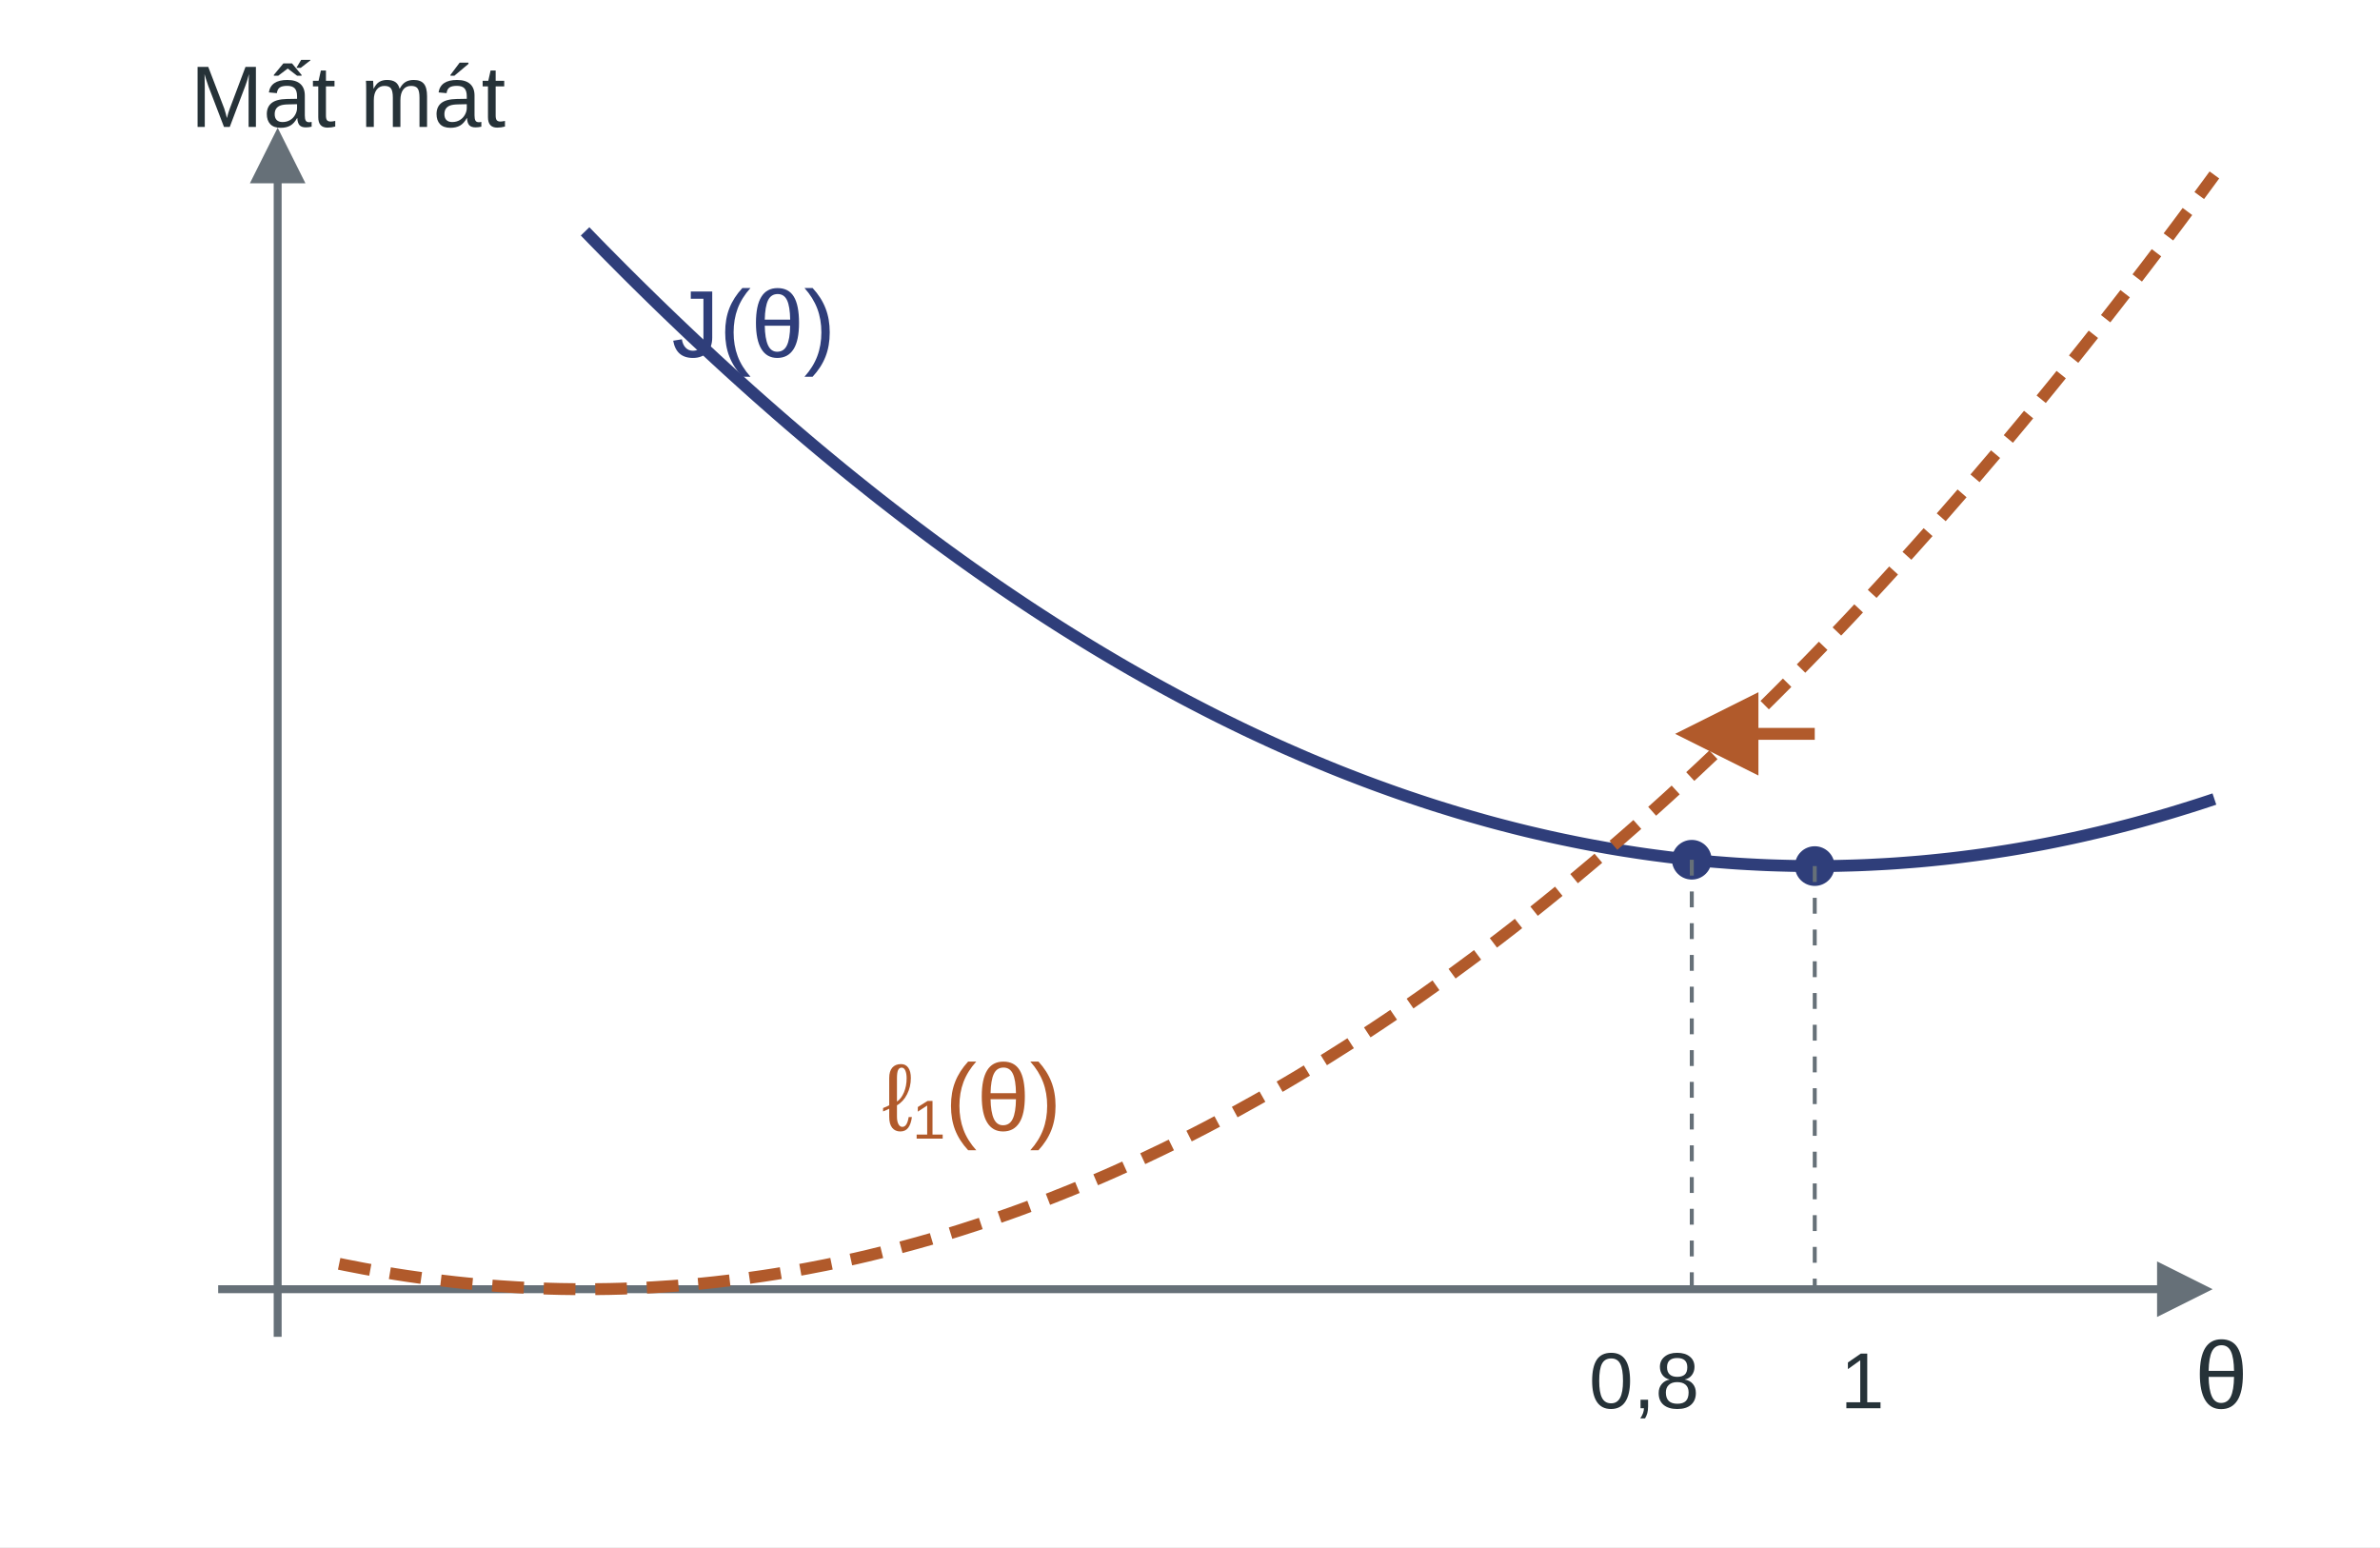
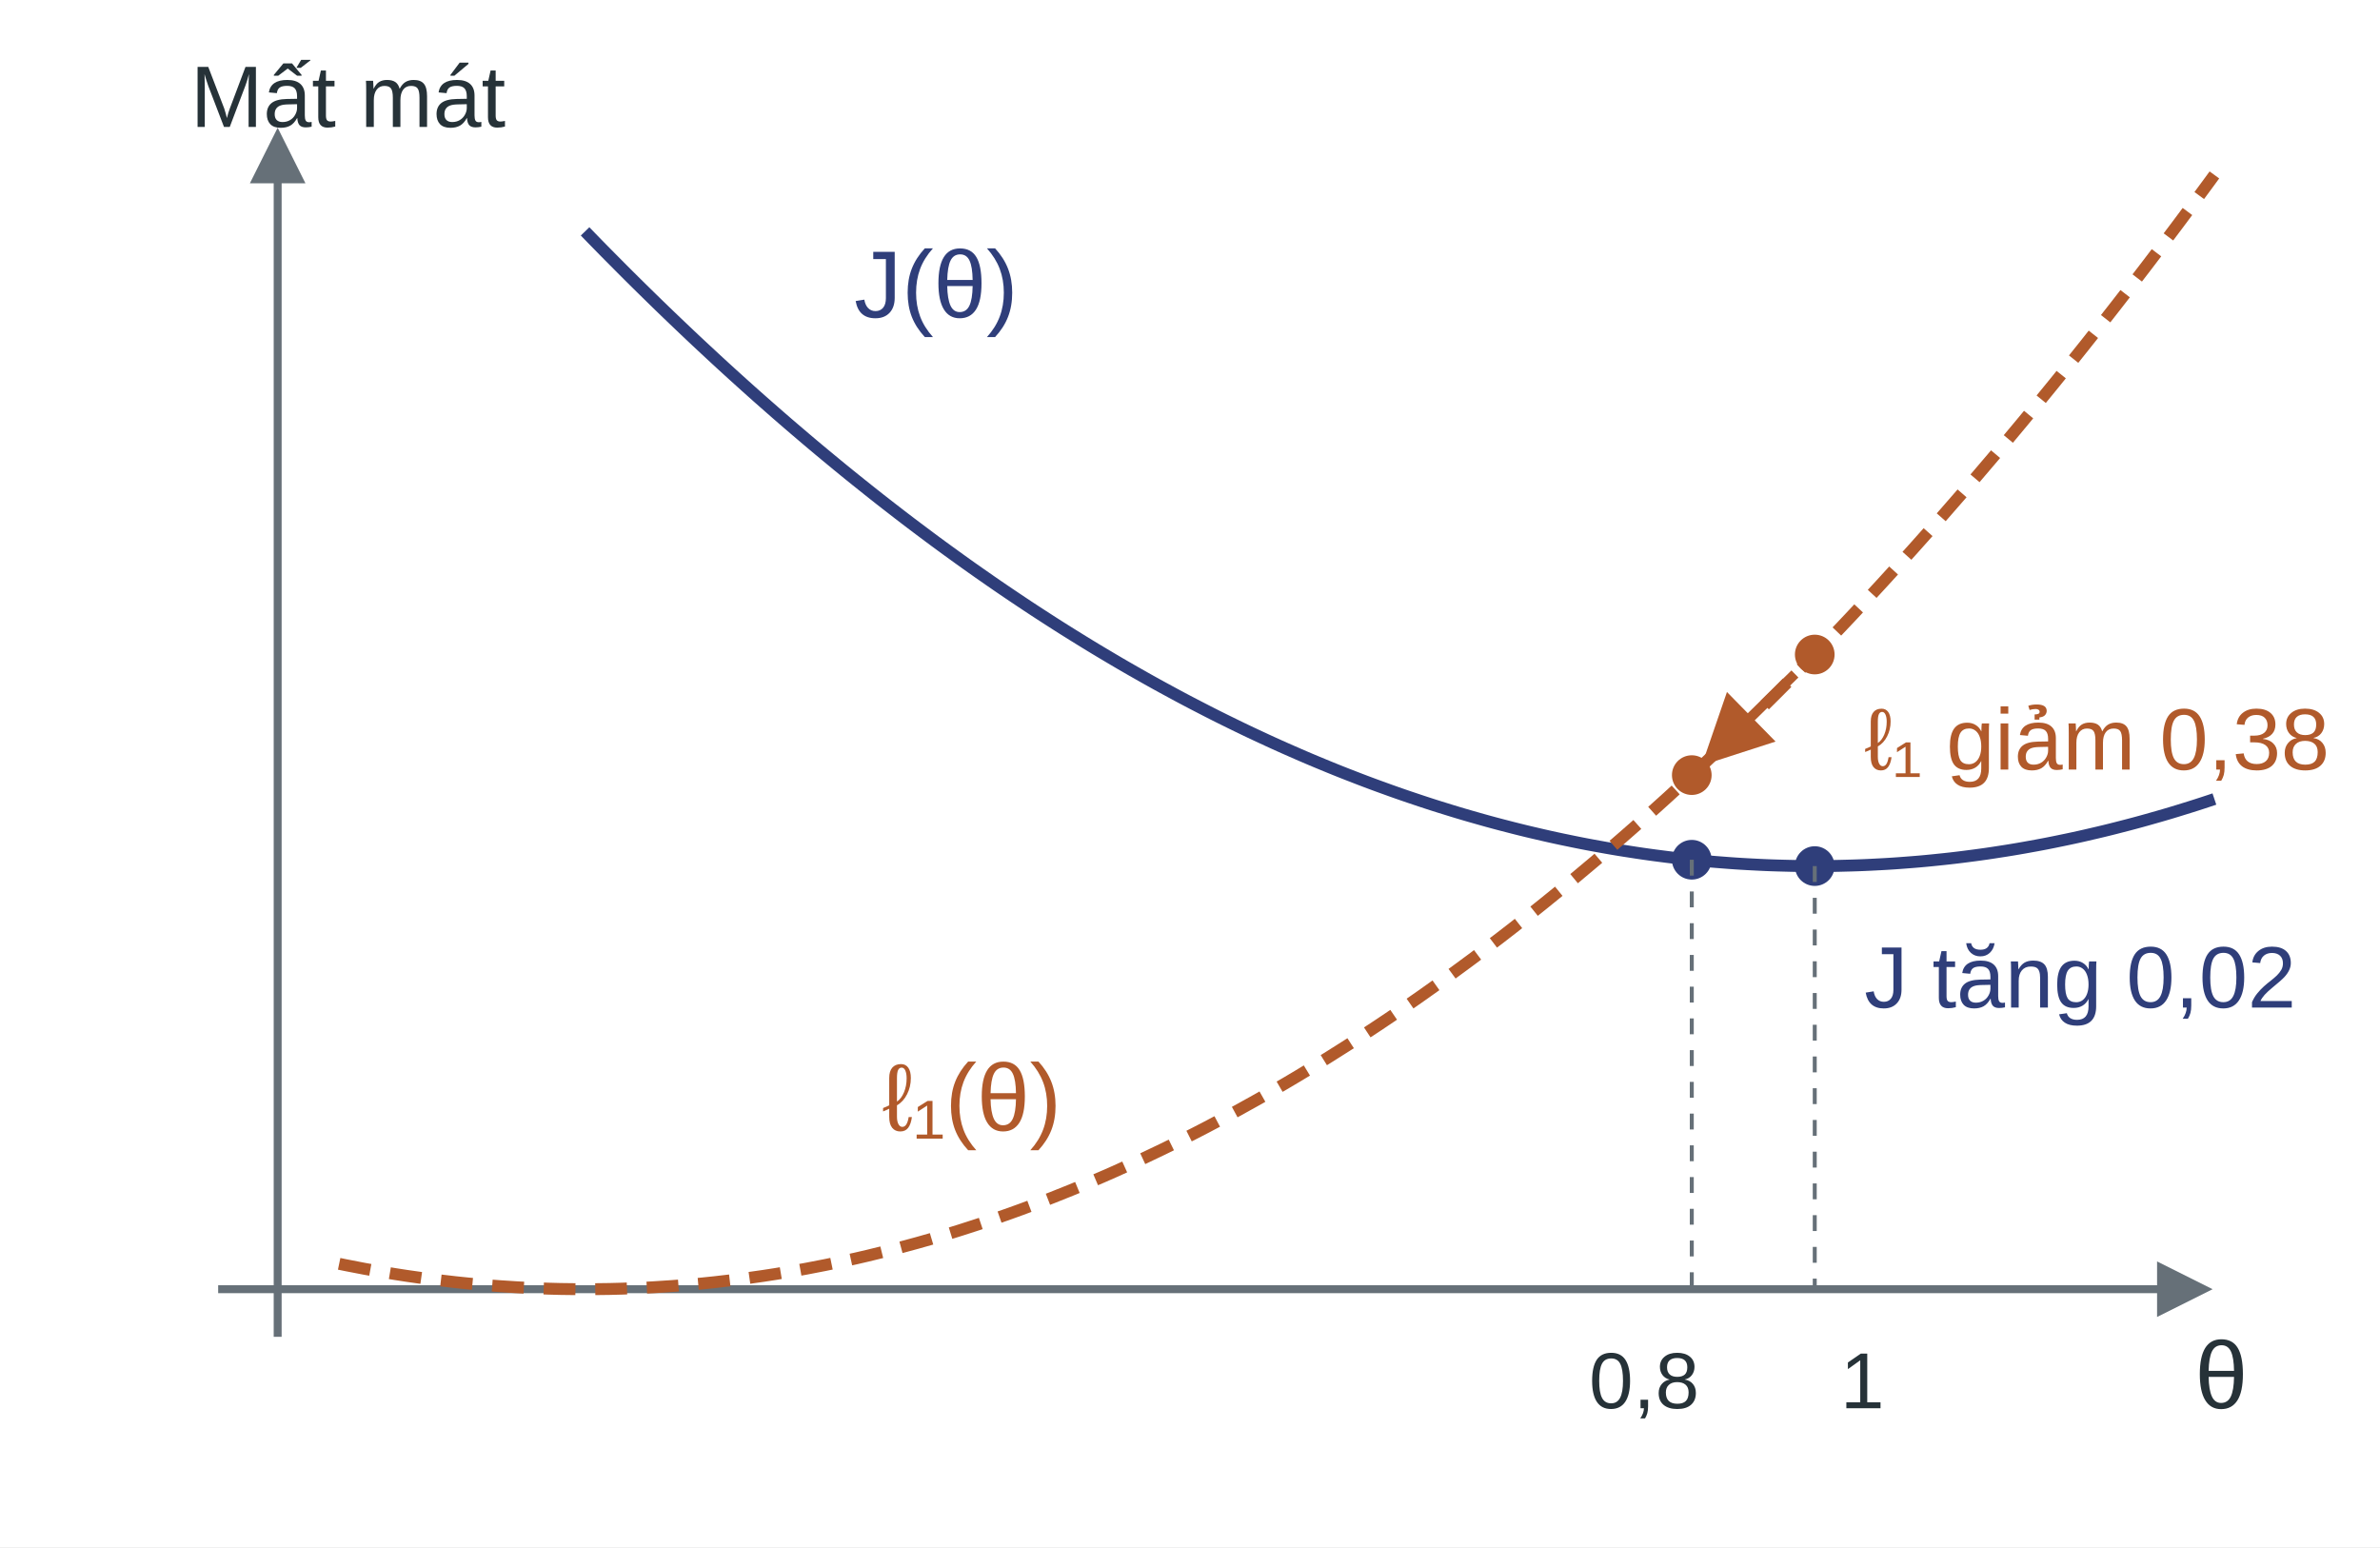
<svg xmlns="http://www.w3.org/2000/svg" width="600" height="390" viewBox="0 0 600 390" role="img" aria-labelledby="title">
  <defs>
    <marker id="arr" viewBox="0 0 10 10" refX="8" refY="5" markerWidth="7" markerHeight="7" orient="auto-start-reverse">
      <path d="M0 0L10 5L0 10Z" fill="context-stroke" />
    </marker>
  </defs>
  <rect width="100%" height="100%" fill="white" />
  <g font-family="Arial, sans-serif" font-size="24" fill="#263238">
    <line x1="55" y1="325" x2="555" y2="325" stroke="#667078" stroke-width="2" marker-end="url(#arr)" />
    <line x1="70" y1="337" x2="70" y2="35" stroke="#667078" stroke-width="2" marker-end="url(#arr)" />
    <text x="560" y="355" fill="#263238" text-anchor="middle" font-size="24">θ</text>
    <text x="48" y="32" fill="#263238" text-anchor="start" font-size="22">Mất mát</text>
    <polyline points="147.50,58.33 149.05,59.93 150.60,61.52 152.15,63.10 153.70,64.67 155.25,66.23 156.80,67.79 158.35,69.34 159.90,70.88 161.45,72.41 163.00,73.93 164.55,75.45 166.10,76.96 167.65,78.46 169.20,79.95 170.75,81.43 172.30,82.91 173.85,84.38 175.40,85.84 176.95,87.29 178.50,88.73 180.05,90.17 181.60,91.60 183.15,93.02 184.70,94.43 186.25,95.83 187.80,97.23 189.35,98.62 190.90,100.00 192.45,101.37 194.00,102.73 195.55,104.09 197.10,105.44 198.65,106.78 200.20,108.11 201.75,109.43 203.30,110.75 204.85,112.06 206.40,113.36 207.95,114.65 209.50,115.93 211.05,117.21 212.60,118.48 214.15,119.74 215.70,120.99 217.25,122.23 218.80,123.47 220.35,124.70 221.90,125.92 223.45,127.13 225.00,128.33 226.55,129.53 228.10,130.72 229.65,131.90 231.20,133.07 232.75,134.23 234.30,135.39 235.85,136.54 237.40,137.68 238.95,138.81 240.50,139.93 242.05,141.05 243.60,142.16 245.15,143.26 246.70,144.35 248.25,145.43 249.80,146.51 251.35,147.58 252.90,148.64 254.45,149.69 256.00,150.73 257.55,151.77 259.10,152.80 260.65,153.82 262.20,154.83 263.75,155.83 265.30,156.83 266.85,157.82 268.40,158.80 269.95,159.77 271.50,160.73 273.05,161.69 274.60,162.64 276.15,163.58 277.70,164.51 279.25,165.43 280.80,166.35 282.35,167.26 283.90,168.16 285.45,169.05 287.00,169.93 288.55,170.81 290.10,171.68 291.65,172.54 293.20,173.39 294.75,174.23 296.30,175.07 297.85,175.90 299.40,176.72 300.95,177.53 302.50,178.33 304.05,179.13 305.60,179.92 307.15,180.70 308.70,181.47 310.25,182.23 311.80,182.99 313.35,183.74 314.90,184.48 316.45,185.21 318.00,185.93 319.55,186.65 321.10,187.36 322.65,188.06 324.20,188.75 325.75,189.43 327.30,190.11 328.85,190.78 330.40,191.44 331.95,192.09 333.50,192.73 335.05,193.37 336.60,194.00 338.15,194.62 339.70,195.23 341.25,195.83 342.80,196.43 344.35,197.02 345.90,197.60 347.45,198.17 349.00,198.73 350.55,199.29 352.10,199.84 353.65,200.38 355.20,200.91 356.75,201.43 358.30,201.95 359.85,202.46 361.40,202.96 362.95,203.45 364.50,203.93 366.05,204.41 367.60,204.88 369.15,205.34 370.70,205.79 372.25,206.23 373.80,206.67 375.35,207.10 376.90,207.52 378.45,207.93 380.00,208.33 381.55,208.73 383.10,209.12 384.65,209.50 386.20,209.87 387.75,210.23 389.30,210.59 390.85,210.94 392.40,211.28 393.95,211.61 395.50,211.93 397.05,212.25 398.60,212.56 400.15,212.86 401.70,213.15 403.25,213.43 404.80,213.71 406.35,213.98 407.90,214.24 409.45,214.49 411.00,214.73 412.55,214.97 414.10,215.20 415.65,215.42 417.20,215.63 418.75,215.83 420.30,216.03 421.85,216.22 423.40,216.40 424.95,216.57 426.50,216.73 428.05,216.89 429.60,217.04 431.15,217.18 432.70,217.31 434.25,217.43 435.80,217.55 437.35,217.66 438.90,217.76 440.45,217.85 442.00,217.93 443.55,218.01 445.10,218.08 446.65,218.14 448.20,218.19 449.75,218.23 451.30,218.27 452.85,218.30 454.40,218.32 455.95,218.33 457.50,218.33 459.05,218.33 460.60,218.32 462.15,218.30 463.70,218.27 465.25,218.23 466.80,218.19 468.35,218.14 469.90,218.08 471.45,218.01 473.00,217.93 474.55,217.85 476.10,217.76 477.65,217.66 479.20,217.55 480.75,217.43 482.30,217.31 483.85,217.18 485.40,217.04 486.95,216.89 488.50,216.73 490.05,216.57 491.60,216.40 493.15,216.22 494.70,216.03 496.25,215.83 497.80,215.63 499.35,215.42 500.90,215.20 502.45,214.97 504.00,214.73 505.55,214.49 507.10,214.24 508.65,213.98 510.20,213.71 511.75,213.43 513.30,213.15 514.85,212.86 516.40,212.56 517.95,212.25 519.50,211.93 521.05,211.61 522.60,211.28 524.15,210.94 525.70,210.59 527.25,210.23 528.80,209.87 530.35,209.50 531.90,209.12 533.45,208.73 535.00,208.33 536.55,207.93 538.10,207.52 539.65,207.10 541.20,206.67 542.75,206.23 544.30,205.79 545.85,205.34 547.40,204.88 548.95,204.41 550.50,203.93 552.05,203.45 553.60,202.96 555.15,202.46 556.70,201.95 558.25,201.43" fill="none" stroke="#2F3E7A" stroke-width="3" />
    <polyline points="85.50,318.60 87.05,318.92 88.60,319.22 90.15,319.52 91.70,319.82 93.25,320.10 94.80,320.38 96.35,320.64 97.90,320.90 99.45,321.16 101.00,321.40 102.55,321.64 104.10,321.86 105.65,322.08 107.20,322.30 108.75,322.50 110.30,322.70 111.85,322.88 113.40,323.06 114.95,323.24 116.50,323.40 118.05,323.56 119.60,323.70 121.15,323.84 122.70,323.98 124.25,324.10 125.80,324.22 127.35,324.32 128.90,324.42 130.45,324.52 132.00,324.60 133.55,324.68 135.10,324.74 136.65,324.80 138.20,324.86 139.75,324.90 141.30,324.94 142.85,324.96 144.40,324.98 145.95,325.00 147.50,325.00 149.05,325.00 150.60,324.98 152.15,324.96 153.70,324.94 155.25,324.90 156.80,324.86 158.35,324.80 159.90,324.74 161.45,324.68 163.00,324.60 164.55,324.52 166.10,324.42 167.65,324.32 169.20,324.22 170.75,324.10 172.30,323.98 173.85,323.84 175.40,323.70 176.95,323.56 178.50,323.40 180.05,323.24 181.60,323.06 183.15,322.88 184.70,322.70 186.25,322.50 187.80,322.30 189.35,322.08 190.90,321.86 192.45,321.64 194.00,321.40 195.55,321.16 197.10,320.90 198.65,320.64 200.20,320.38 201.75,320.10 203.30,319.82 204.85,319.52 206.40,319.22 207.95,318.92 209.50,318.60 211.05,318.28 212.60,317.94 214.15,317.60 215.70,317.26 217.25,316.90 218.80,316.54 220.35,316.16 221.90,315.78 223.45,315.40 225.00,315.00 226.55,314.60 228.10,314.18 229.65,313.76 231.20,313.34 232.75,312.90 234.30,312.46 235.85,312.00 237.40,311.54 238.95,311.08 240.50,310.60 242.05,310.12 243.60,309.62 245.15,309.12 246.70,308.62 248.25,308.10 249.80,307.58 251.35,307.04 252.90,306.50 254.45,305.96 256.00,305.40 257.55,304.84 259.10,304.26 260.65,303.68 262.20,303.10 263.75,302.50 265.30,301.90 266.85,301.28 268.40,300.66 269.95,300.04 271.50,299.40 273.05,298.76 274.60,298.10 276.15,297.44 277.70,296.78 279.25,296.10 280.80,295.42 282.35,294.72 283.90,294.02 285.45,293.32 287.00,292.60 288.55,291.88 290.10,291.14 291.65,290.40 293.20,289.66 294.75,288.90 296.30,288.14 297.85,287.36 299.40,286.58 300.95,285.80 302.50,285.00 304.05,284.20 305.60,283.38 307.15,282.56 308.70,281.74 310.25,280.90 311.80,280.06 313.35,279.20 314.90,278.34 316.45,277.48 318.00,276.60 319.55,275.72 321.10,274.82 322.65,273.92 324.20,273.02 325.75,272.10 327.30,271.18 328.85,270.24 330.40,269.30 331.95,268.36 333.50,267.40 335.05,266.44 336.60,265.46 338.15,264.48 339.70,263.50 341.25,262.50 342.80,261.50 344.35,260.48 345.90,259.46 347.45,258.44 349.00,257.40 350.55,256.36 352.10,255.30 353.65,254.24 355.20,253.18 356.75,252.10 358.30,251.02 359.85,249.92 361.40,248.82 362.95,247.72 364.50,246.60 366.05,245.48 367.60,244.34 369.15,243.20 370.70,242.06 372.25,240.90 373.80,239.74 375.35,238.56 376.90,237.38 378.45,236.20 380.00,235.00 381.55,233.80 383.10,232.58 384.65,231.36 386.20,230.14 387.75,228.90 389.30,227.66 390.85,226.40 392.40,225.14 393.95,223.88 395.50,222.60 397.05,221.32 398.60,220.02 400.15,218.72 401.70,217.42 403.25,216.10 404.80,214.78 406.35,213.44 407.90,212.10 409.45,210.76 411.00,209.40 412.55,208.04 414.10,206.66 415.65,205.28 417.20,203.90 418.75,202.50 420.30,201.10 421.85,199.68 423.40,198.26 424.95,196.84 426.50,195.40 428.05,193.96 429.60,192.50 431.15,191.04 432.70,189.58 434.25,188.10 435.80,186.62 437.35,185.12 438.90,183.62 440.45,182.12 442.00,180.60 443.55,179.08 445.10,177.54 446.65,176.00 448.20,174.46 449.75,172.90 451.30,171.34 452.85,169.76 454.40,168.18 455.95,166.60 457.50,165.00 459.05,163.40 460.60,161.78 462.15,160.16 463.70,158.54 465.25,156.90 466.80,155.26 468.35,153.60 469.90,151.94 471.45,150.28 473.00,148.60 474.55,146.92 476.10,145.22 477.65,143.52 479.20,141.82 480.75,140.10 482.30,138.38 483.85,136.64 485.40,134.90 486.95,133.16 488.50,131.40 490.05,129.64 491.60,127.86 493.15,126.08 494.70,124.30 496.25,122.50 497.80,120.70 499.35,118.88 500.90,117.06 502.45,115.24 504.00,113.40 505.55,111.56 507.10,109.70 508.65,107.84 510.20,105.98 511.75,104.10 513.30,102.22 514.85,100.32 516.40,98.42 517.95,96.52 519.50,94.60 521.05,92.68 522.60,90.74 524.15,88.80 525.70,86.86 527.25,84.90 528.80,82.94 530.35,80.96 531.90,78.98 533.45,77.00 535.00,75.00 536.55,73.00 538.10,70.98 539.65,68.96 541.20,66.94 542.75,64.90 544.30,62.86 545.85,60.80 547.40,58.74 548.95,56.68 550.50,54.60 552.05,52.52 553.60,50.42 555.15,48.32 556.70,46.22 558.25,44.10" fill="none" stroke="#B15A2B" stroke-width="3" stroke-dasharray="8 5" />
    <circle cx="426.5" cy="216.733" r="5" fill="#2F3E7A" />
    <line x1="426.5" y1="216.733" x2="426.5" y2="325" stroke="#667078" stroke-width="1" stroke-dasharray="4 4" />
    <circle cx="457.5" cy="218.333" r="5" fill="#2F3E7A" />
    <line x1="457.5" y1="218.333" x2="457.5" y2="325" stroke="#667078" stroke-width="1" stroke-dasharray="4 4" />
    <text x="414.5" y="355" fill="#263238" text-anchor="middle" font-size="20">0,8</text>
    <text x="469.5" y="355" fill="#263238" text-anchor="middle" font-size="20">1</text>
-     <text x="190" y="90" fill="#2F3E7A" text-anchor="middle" font-size="24">J(θ)</text>
+     <text x="236" y="80" fill="#2F3E7A" text-anchor="middle" font-size="24">J(θ)</text>
    <text x="245" y="285" fill="#B15A2B" text-anchor="middle" font-size="24">ℓ₁(θ)</text>
-     <line x1="457.5" y1="185" x2="426.5" y2="185" stroke="#B15A2B" stroke-width="3" marker-end="url(#arr)" />
+     <circle cx="457.5" cy="165" r="5" fill="#B15A2B" />
+     <circle cx="426.5" cy="195.4" r="5" fill="#B15A2B" />
+     <line x1="452.5" y1="169.9" x2="431.5" y2="190.5" stroke="#B15A2B" stroke-width="2.5" marker-end="url(#arr)" />
+     <text x="470" y="194" fill="#B15A2B" text-anchor="start" font-size="22">ℓ₁ giảm 0,38</text>
+     <text x="470" y="254" fill="#2F3E7A" text-anchor="start" font-size="22">J tăng 0,02</text>
  </g>
</svg>
